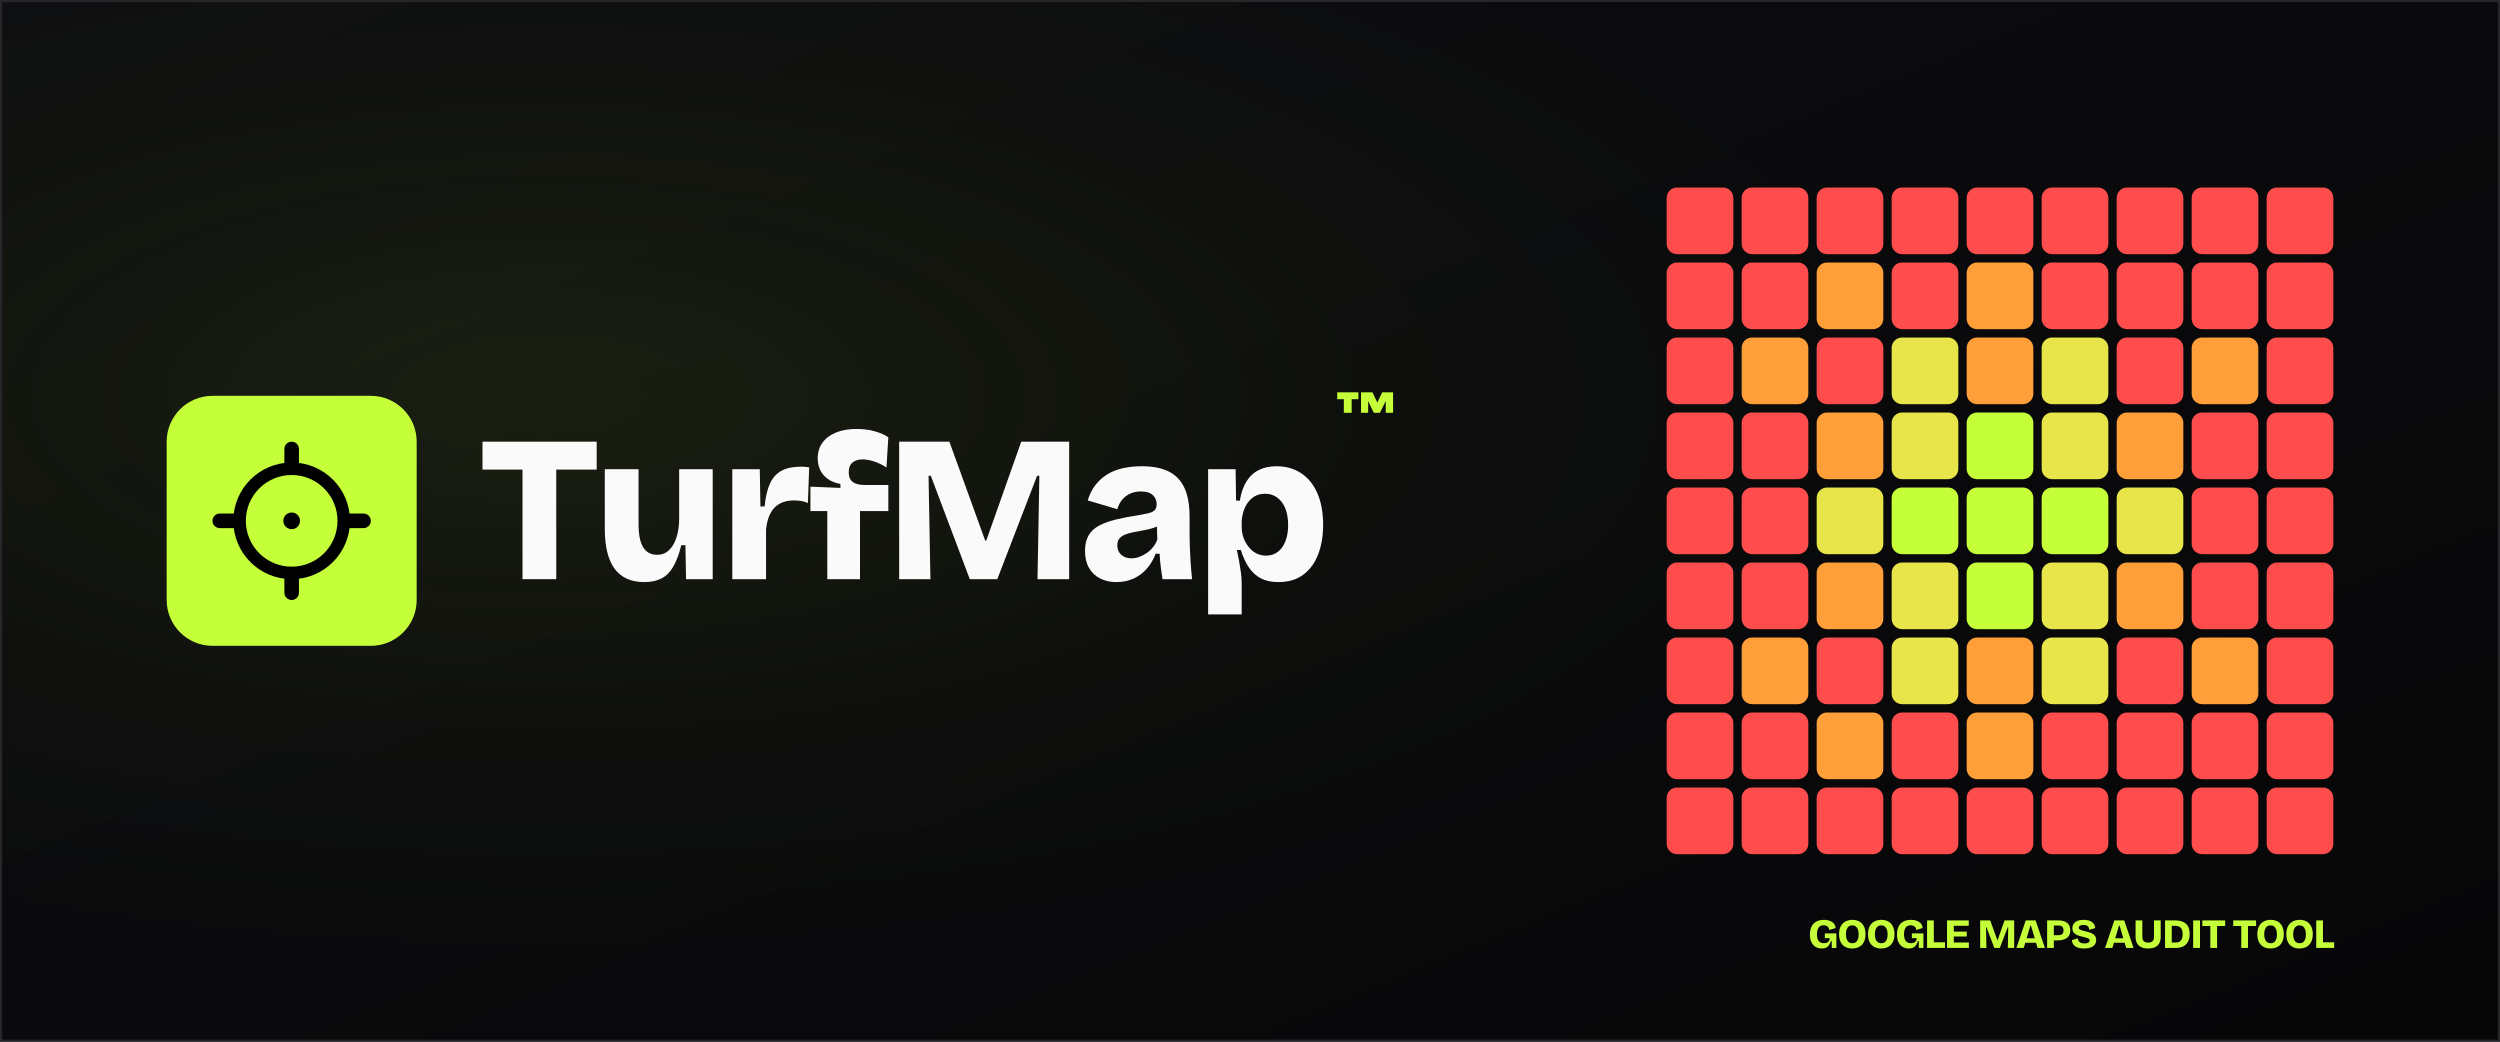
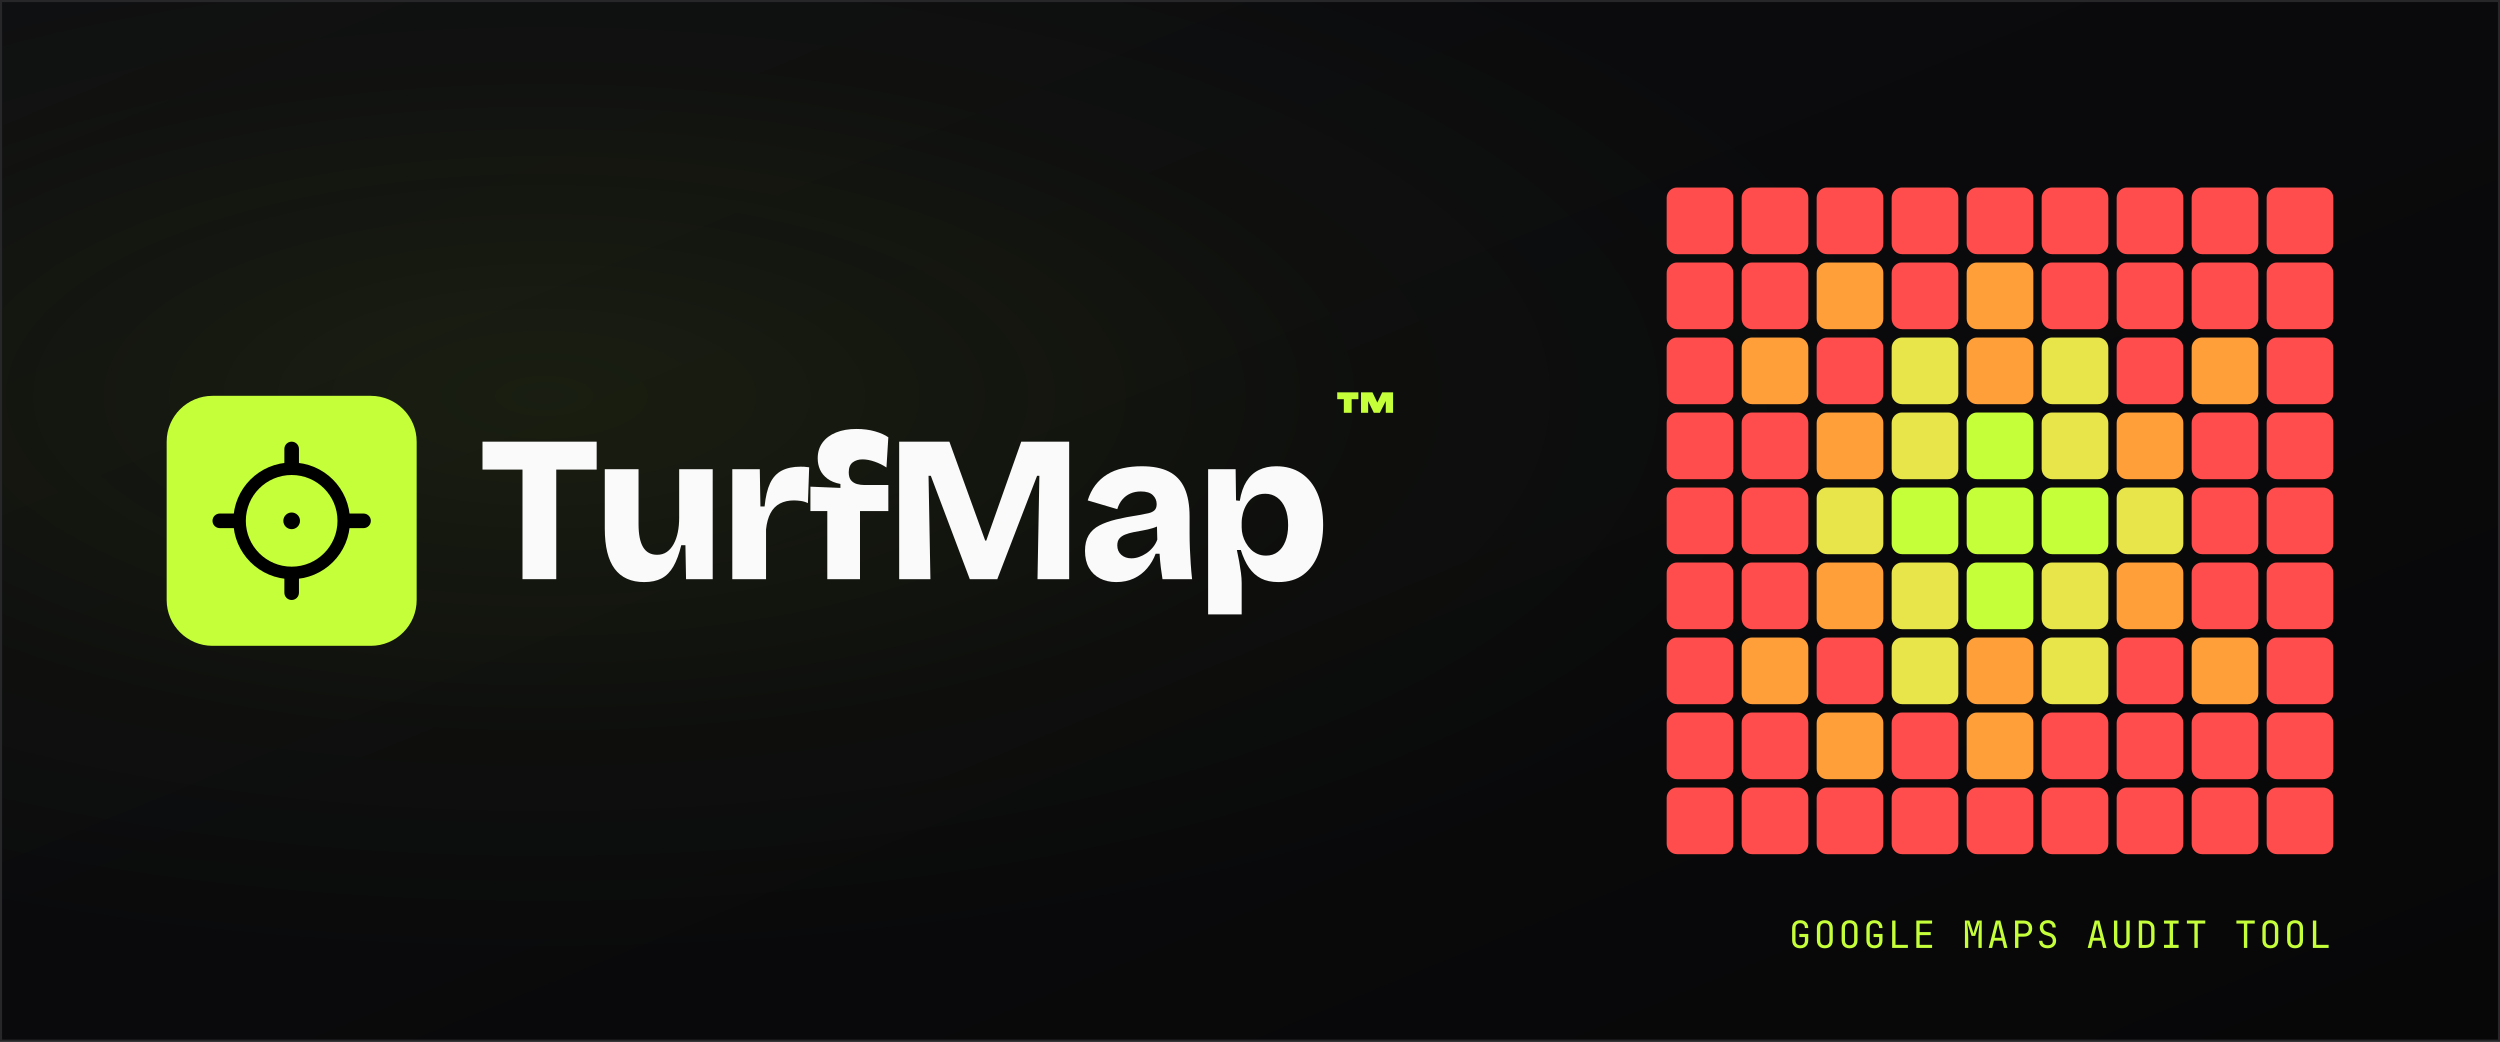
<svg xmlns="http://www.w3.org/2000/svg" width="1200" height="500" viewBox="0 0 1200 500">
  <defs>
    <linearGradient id="bg-grad" x1="0" y1="0" x2="1" y2="1">
      <stop offset="0%" stop-color="#0d0d10" />
      <stop offset="100%" stop-color="#070708" />
    </linearGradient>
    <radialGradient id="lime-glow" cx="22%" cy="38%" r="55%">
      <stop offset="0%" stop-color="#c5ff3a" stop-opacity="0.08" />
      <stop offset="60%" stop-color="#c5ff3a" stop-opacity="0.02" />
      <stop offset="100%" stop-color="#c5ff3a" stop-opacity="0" />
    </radialGradient>
  </defs>
  <rect width="1200" height="500" fill="url(#bg-grad)" />
  <rect width="1200" height="500" fill="url(#lime-glow)" />
  <rect x="0.5" y="0.5" width="1199" height="499" fill="none" stroke="#27272a" stroke-width="1" />
  <g transform="translate(80, 190)">
    <rect width="120" height="120" rx="22" fill="#c5ff3a" />
    <circle cx="60" cy="60" r="28" fill="#000" />
    <circle cx="60" cy="60" r="22" fill="#c5ff3a" />
    <rect x="56.5" y="22" width="7" height="14" rx="3.5" fill="#000" />
    <rect x="56.5" y="84" width="7" height="14" rx="3.5" fill="#000" />
    <rect x="22" y="56.5" width="14" height="7" rx="3.5" fill="#000" />
    <rect x="84" y="56.5" width="14" height="7" rx="3.5" fill="#000" />
    <circle cx="60" cy="60" r="4" fill="#000" />
  </g>
  <g transform="translate(230, 278)" fill="#fafafa">
    <g transform="matrix(0.1 0 0 -0.1 0.0 0)">
      <path d="M208 0V660H370V0ZM16 526V660H564V526Z" />
    </g>
    <g transform="matrix(0.1 0 0 -0.1 54.9 0)">
      <path d="M243 -14Q149 -14 101.5 49.5Q54 113 54 243V528H216V264Q216 190 238.0 153.5Q260 117 305 117Q332 117 351.5 130.5Q371 144 384.5 168.5Q398 193 404.5 225.0Q411 257 411 295V528H572V214V0H444L441 163H421Q406 101 383.5 61.5Q361 22 327.0 4.0Q293 -14 243 -14Z" />
    </g>
    <g transform="matrix(0.1 0 0 -0.1 115.3 0)">
      <path d="M62 0V245V528H194L197 349H217Q224 419 243.5 460.5Q263 502 299.5 521.0Q336 540 390 540Q398 540 408.0 539.5Q418 539 431 537L425 365Q409 373 390.5 375.5Q372 378 358 378Q319 378 290.5 363.0Q262 348 245.5 317.0Q229 286 224 239V0Z" />
    </g>
    <g transform="matrix(0.1 0 0 -0.1 156.9 0)">
      <path d="M102 0V327H21V444L165 438V457Q127 464 102.5 482.5Q78 501 67.0 526.0Q56 551 56 580Q56 624 79.0 655.5Q102 687 144.0 704.0Q186 721 242 721Q291 721 331.0 709.5Q371 698 395 681L386 536Q361 553 329.5 564.0Q298 575 271 575Q243 575 224.0 560.5Q205 546 205 513Q205 487 216.5 474.0Q228 461 245.0 456.5Q262 452 279 452H395V327H259V0Z" />
    </g>
    <g transform="matrix(0.1 0 0 -0.1 194.7 0)">
      <path d="M69 0V660H310L482 185H487L655 660H885V0H733L742 496H731L540 0H408L221 496H210L219 0Z" />
    </g>
    <g transform="matrix(0.1 0 0 -0.1 287.2 0)">
      <path d="M186 -14Q142 -14 108.0 3.5Q74 21 55.0 54.5Q36 88 36 136Q36 181 53.5 210.5Q71 240 104.5 257.5Q138 275 185.0 286.5Q232 298 292 307Q321 312 340.5 316.5Q360 321 370.0 331.0Q380 341 380 360Q380 385 362.0 403.0Q344 421 304 421Q276 421 253.5 411.0Q231 401 215.0 382.0Q199 363 191 336L49 378Q62 420 85.5 451.0Q109 482 142.0 502.5Q175 523 217.5 532.5Q260 542 308 542Q388 542 438.5 516.5Q489 491 513.5 437.5Q538 384 538 300V219Q538 183 539.5 146.5Q541 110 543.5 73.5Q546 37 550 0H408Q404 23 400.0 55.5Q396 88 394 122H375Q361 84 334.5 52.5Q308 21 270.5 3.5Q233 -14 186 -14ZM259 100Q277 100 295.5 106.5Q314 113 331.0 124.5Q348 136 362.0 153.0Q376 170 383 190L381 269L403 264Q384 252 361.0 245.0Q338 238 314.5 234.0Q291 230 268.5 225.5Q246 221 228.5 214.0Q211 207 201.0 195.0Q191 183 191 162Q191 134 210.0 117.0Q229 100 259 100Z" />
    </g>
    <g transform="matrix(0.1 0 0 -0.1 343.7 0)">
      <path d="M62 -169V258V528H194L196 378L214 376Q223 432 246.0 469.0Q269 506 305.5 524.0Q342 542 389 542Q459 542 509.5 508.0Q560 474 587.0 411.0Q614 348 614 260Q614 182 590.5 120.0Q567 58 519.5 22.0Q472 -14 399 -14Q350 -14 316.0 3.5Q282 21 258.5 55.0Q235 89 219 140H200Q206 113 211.0 85.0Q216 57 219.5 31.0Q223 5 223 -19V-169ZM340 113Q373 113 396.5 131.0Q420 149 433.0 182.0Q446 215 446 259Q446 306 432.5 339.5Q419 373 394.0 391.5Q369 410 336 410Q305 410 283.5 396.5Q262 383 248.5 361.5Q235 340 229.0 316.0Q223 292 223 271V249Q223 230 228.0 211.0Q233 192 243.0 174.5Q253 157 267.0 143.0Q281 129 299.5 121.0Q318 113 340 113Z" />
    </g>
  </g>
  <g transform="translate(641.5, 208)" fill="#c5ff3a">
    <g transform="matrix(0.03 0 0 -0.03 0.0 0)">
      <path d="M118 328V656H243V328ZM12 546V656H351V546ZM393 328V656H576L654 492L732 656H906V328H789V517L694 328H598L507 516V328Z" />
    </g>
  </g>
  <g>
    <rect x="800" y="90" width="32" height="32" rx="5" fill="#ff4d4d" />
    <rect x="836" y="90" width="32" height="32" rx="5" fill="#ff4d4d" />
    <rect x="872" y="90" width="32" height="32" rx="5" fill="#ff4d4d" />
    <rect x="908" y="90" width="32" height="32" rx="5" fill="#ff4d4d" />
    <rect x="944" y="90" width="32" height="32" rx="5" fill="#ff4d4d" />
    <rect x="980" y="90" width="32" height="32" rx="5" fill="#ff4d4d" />
    <rect x="1016" y="90" width="32" height="32" rx="5" fill="#ff4d4d" />
    <rect x="1052" y="90" width="32" height="32" rx="5" fill="#ff4d4d" />
    <rect x="1088" y="90" width="32" height="32" rx="5" fill="#ff4d4d" />
    <rect x="800" y="126" width="32" height="32" rx="5" fill="#ff4d4d" />
    <rect x="836" y="126" width="32" height="32" rx="5" fill="#ff4d4d" />
    <rect x="872" y="126" width="32" height="32" rx="5" fill="#ff9f3a" />
    <rect x="908" y="126" width="32" height="32" rx="5" fill="#ff4d4d" />
    <rect x="944" y="126" width="32" height="32" rx="5" fill="#ff9f3a" />
    <rect x="980" y="126" width="32" height="32" rx="5" fill="#ff4d4d" />
    <rect x="1016" y="126" width="32" height="32" rx="5" fill="#ff4d4d" />
    <rect x="1052" y="126" width="32" height="32" rx="5" fill="#ff4d4d" />
    <rect x="1088" y="126" width="32" height="32" rx="5" fill="#ff4d4d" />
    <rect x="800" y="162" width="32" height="32" rx="5" fill="#ff4d4d" />
    <rect x="836" y="162" width="32" height="32" rx="5" fill="#ff9f3a" />
    <rect x="872" y="162" width="32" height="32" rx="5" fill="#ff4d4d" />
    <rect x="908" y="162" width="32" height="32" rx="5" fill="#e8e54a" />
    <rect x="944" y="162" width="32" height="32" rx="5" fill="#ff9f3a" />
    <rect x="980" y="162" width="32" height="32" rx="5" fill="#e8e54a" />
    <rect x="1016" y="162" width="32" height="32" rx="5" fill="#ff4d4d" />
    <rect x="1052" y="162" width="32" height="32" rx="5" fill="#ff9f3a" />
    <rect x="1088" y="162" width="32" height="32" rx="5" fill="#ff4d4d" />
    <rect x="800" y="198" width="32" height="32" rx="5" fill="#ff4d4d" />
    <rect x="836" y="198" width="32" height="32" rx="5" fill="#ff4d4d" />
    <rect x="872" y="198" width="32" height="32" rx="5" fill="#ff9f3a" />
    <rect x="908" y="198" width="32" height="32" rx="5" fill="#e8e54a" />
    <rect x="944" y="198" width="32" height="32" rx="5" fill="#c5ff3a" />
    <rect x="980" y="198" width="32" height="32" rx="5" fill="#e8e54a" />
    <rect x="1016" y="198" width="32" height="32" rx="5" fill="#ff9f3a" />
    <rect x="1052" y="198" width="32" height="32" rx="5" fill="#ff4d4d" />
    <rect x="1088" y="198" width="32" height="32" rx="5" fill="#ff4d4d" />
    <rect x="800" y="234" width="32" height="32" rx="5" fill="#ff4d4d" />
    <rect x="836" y="234" width="32" height="32" rx="5" fill="#ff4d4d" />
    <rect x="872" y="234" width="32" height="32" rx="5" fill="#e8e54a" />
    <rect x="908" y="234" width="32" height="32" rx="5" fill="#c5ff3a" />
    <rect x="944" y="234" width="32" height="32" rx="5" fill="#c5ff3a" />
    <rect x="980" y="234" width="32" height="32" rx="5" fill="#c5ff3a" />
    <rect x="1016" y="234" width="32" height="32" rx="5" fill="#e8e54a" />
    <rect x="1052" y="234" width="32" height="32" rx="5" fill="#ff4d4d" />
    <rect x="1088" y="234" width="32" height="32" rx="5" fill="#ff4d4d" />
    <rect x="800" y="270" width="32" height="32" rx="5" fill="#ff4d4d" />
    <rect x="836" y="270" width="32" height="32" rx="5" fill="#ff4d4d" />
    <rect x="872" y="270" width="32" height="32" rx="5" fill="#ff9f3a" />
    <rect x="908" y="270" width="32" height="32" rx="5" fill="#e8e54a" />
    <rect x="944" y="270" width="32" height="32" rx="5" fill="#c5ff3a" />
    <rect x="980" y="270" width="32" height="32" rx="5" fill="#e8e54a" />
    <rect x="1016" y="270" width="32" height="32" rx="5" fill="#ff9f3a" />
    <rect x="1052" y="270" width="32" height="32" rx="5" fill="#ff4d4d" />
    <rect x="1088" y="270" width="32" height="32" rx="5" fill="#ff4d4d" />
    <rect x="800" y="306" width="32" height="32" rx="5" fill="#ff4d4d" />
    <rect x="836" y="306" width="32" height="32" rx="5" fill="#ff9f3a" />
    <rect x="872" y="306" width="32" height="32" rx="5" fill="#ff4d4d" />
    <rect x="908" y="306" width="32" height="32" rx="5" fill="#e8e54a" />
    <rect x="944" y="306" width="32" height="32" rx="5" fill="#ff9f3a" />
    <rect x="980" y="306" width="32" height="32" rx="5" fill="#e8e54a" />
    <rect x="1016" y="306" width="32" height="32" rx="5" fill="#ff4d4d" />
    <rect x="1052" y="306" width="32" height="32" rx="5" fill="#ff9f3a" />
    <rect x="1088" y="306" width="32" height="32" rx="5" fill="#ff4d4d" />
    <rect x="800" y="342" width="32" height="32" rx="5" fill="#ff4d4d" />
    <rect x="836" y="342" width="32" height="32" rx="5" fill="#ff4d4d" />
    <rect x="872" y="342" width="32" height="32" rx="5" fill="#ff9f3a" />
    <rect x="908" y="342" width="32" height="32" rx="5" fill="#ff4d4d" />
    <rect x="944" y="342" width="32" height="32" rx="5" fill="#ff9f3a" />
    <rect x="980" y="342" width="32" height="32" rx="5" fill="#ff4d4d" />
    <rect x="1016" y="342" width="32" height="32" rx="5" fill="#ff4d4d" />
    <rect x="1052" y="342" width="32" height="32" rx="5" fill="#ff4d4d" />
    <rect x="1088" y="342" width="32" height="32" rx="5" fill="#ff4d4d" />
    <rect x="800" y="378" width="32" height="32" rx="5" fill="#ff4d4d" />
    <rect x="836" y="378" width="32" height="32" rx="5" fill="#ff4d4d" />
    <rect x="872" y="378" width="32" height="32" rx="5" fill="#ff4d4d" />
    <rect x="908" y="378" width="32" height="32" rx="5" fill="#ff4d4d" />
    <rect x="944" y="378" width="32" height="32" rx="5" fill="#ff4d4d" />
    <rect x="980" y="378" width="32" height="32" rx="5" fill="#ff4d4d" />
    <rect x="1016" y="378" width="32" height="32" rx="5" fill="#ff4d4d" />
    <rect x="1052" y="378" width="32" height="32" rx="5" fill="#ff4d4d" />
    <rect x="1088" y="378" width="32" height="32" rx="5" fill="#ff4d4d" />
  </g>
-   <g transform="translate(867.86, 455)" fill="#c5ff3a">
-     <g transform="matrix(0.02 0 0 -0.02 0.0 0)">
-       <path d="M331 -14Q250 -14 185.0 23.0Q120 60 82.5 134.5Q45 209 45 322Q45 405 66.5 470.0Q88 535 131.0 580.5Q174 626 236.5 650.0Q299 674 381 674Q443 674 493.5 660.0Q544 646 581.0 620.0Q618 594 638.5 558.0Q659 522 660 477L508 430Q507 467 489.0 492.0Q471 517 441.0 530.5Q411 544 374 544Q322 544 286.5 520.5Q251 497 232.5 449.0Q214 401 214 329Q214 275 224.5 234.5Q235 194 256.0 167.0Q277 140 307.5 126.5Q338 113 380 113Q422 113 452.5 126.0Q483 139 501.0 166.0Q519 193 520 235H403V349H680V221V0H570L568 165H548Q531 107 504.0 67.0Q477 27 435.0 6.5Q393 -14 331 -14Z" />
+   <g transform="translate(858.64, 455)" fill="#c5ff3a">
+     <g transform="matrix(0.018 0 0 -0.018 0.0 0)">
+       <path d="M304 -10Q238 -10 189.5 15.0Q141 40 114.5 87.5Q88 135 88 200V530Q88 596 114.5 643.0Q141 690 189.5 715.0Q238 740 304 740Q370 740 418.0 714.5Q466 689 492.0 642.0Q518 595 518 530H428Q428 592 395.5 625.5Q363 659 304 659Q245 659 211.5 626.0Q178 593 178 531V200Q178 138 211.5 104.0Q245 70 304 70Q363 70 395.5 104.0Q428 138 428 200V290H280V372H518V200Q518 136 492.0 88.5Q466 41 418.0 15.5Q370 -10 304 -10Z" />
    </g>
-     <g transform="matrix(0.02 0 0 -0.02 13.98 0)">
-       <path d="M360 -14Q288 -14 230.0 8.0Q172 30 130.5 73.0Q89 116 67.0 179.5Q45 243 45 327Q45 445 86.5 521.5Q128 598 201.0 636.0Q274 674 366 674Q437 674 495.0 652.0Q553 630 594.5 587.0Q636 544 658.5 479.5Q681 415 681 331Q681 244 657.5 179.5Q634 115 591.5 72.0Q549 29 490.0 7.5Q431 -14 360 -14ZM365 112Q414 112 447.5 136.5Q481 161 498.5 207.5Q516 254 516 321Q516 392 498.0 441.5Q480 491 445.5 516.5Q411 542 361 542Q313 542 279.5 517.5Q246 493 228.0 445.5Q210 398 210 329Q210 277 220.5 236.5Q231 196 250.0 168.5Q269 141 298.5 126.5Q328 112 365 112Z" />
+     <g transform="matrix(0.018 0 0 -0.018 11.88 0)">
+       <path d="M300 -10Q234 -10 186.5 15.0Q139 40 113.5 87.5Q88 135 88 200V530Q88 596 113.5 643.0Q139 690 186.5 715.0Q234 740 300 740Q366 740 413.5 715.0Q461 690 486.5 643.0Q512 596 512 531V200Q512 135 486.5 87.5Q461 40 413.5 15.0Q366 -10 300 -10ZM300 71Q359 71 390.5 104.5Q422 138 422 200V530Q422 592 390.5 625.5Q359 659 300 659Q242 659 210.0 625.5Q178 592 178 530V200Q178 138 210.0 104.5Q242 71 300 71Z" />
    </g>
-     <g transform="matrix(0.02 0 0 -0.02 27.88 0)">
-       <path d="M360 -14Q288 -14 230.0 8.0Q172 30 130.5 73.0Q89 116 67.0 179.5Q45 243 45 327Q45 445 86.5 521.5Q128 598 201.0 636.0Q274 674 366 674Q437 674 495.0 652.0Q553 630 594.5 587.0Q636 544 658.5 479.5Q681 415 681 331Q681 244 657.5 179.5Q634 115 591.5 72.0Q549 29 490.0 7.5Q431 -14 360 -14ZM365 112Q414 112 447.5 136.5Q481 161 498.5 207.5Q516 254 516 321Q516 392 498.0 441.5Q480 491 445.5 516.5Q411 542 361 542Q313 542 279.5 517.5Q246 493 228.0 445.5Q210 398 210 329Q210 277 220.5 236.5Q231 196 250.0 168.5Q269 141 298.5 126.5Q328 112 365 112Z" />
+     <g transform="matrix(0.018 0 0 -0.018 23.76 0)">
+       <path d="M300 -10Q234 -10 186.5 15.0Q139 40 113.5 87.5Q88 135 88 200V530Q88 596 113.5 643.0Q139 690 186.5 715.0Q234 740 300 740Q366 740 413.5 715.0Q461 690 486.5 643.0Q512 596 512 531V200Q512 135 486.5 87.5Q461 40 413.5 15.0Q366 -10 300 -10ZM300 71Q359 71 390.5 104.5Q422 138 422 200V530Q422 592 390.5 625.5Q359 659 300 659Q242 659 210.0 625.5Q178 592 178 530V200Q178 138 210.0 104.5Q242 71 300 71Z" />
    </g>
-     <g transform="matrix(0.02 0 0 -0.02 41.78 0)">
-       <path d="M331 -14Q250 -14 185.0 23.0Q120 60 82.5 134.5Q45 209 45 322Q45 405 66.5 470.0Q88 535 131.0 580.5Q174 626 236.5 650.0Q299 674 381 674Q443 674 493.5 660.0Q544 646 581.0 620.0Q618 594 638.5 558.0Q659 522 660 477L508 430Q507 467 489.0 492.0Q471 517 441.0 530.5Q411 544 374 544Q322 544 286.5 520.5Q251 497 232.5 449.0Q214 401 214 329Q214 275 224.5 234.5Q235 194 256.0 167.0Q277 140 307.5 126.5Q338 113 380 113Q422 113 452.5 126.0Q483 139 501.0 166.0Q519 193 520 235H403V349H680V221V0H570L568 165H548Q531 107 504.0 67.0Q477 27 435.0 6.5Q393 -14 331 -14Z" />
+     <g transform="matrix(0.018 0 0 -0.018 35.64 0)">
+       <path d="M304 -10Q238 -10 189.5 15.0Q141 40 114.5 87.5Q88 135 88 200V530Q88 596 114.5 643.0Q141 690 189.5 715.0Q238 740 304 740Q370 740 418.0 714.5Q466 689 492.0 642.0Q518 595 518 530H428Q428 592 395.5 625.5Q363 659 304 659Q245 659 211.5 626.0Q178 593 178 531V200Q178 138 211.5 104.0Q245 70 304 70Q363 70 395.5 104.0Q428 138 428 200V290H280V372H518V200Q518 136 492.0 88.5Q466 41 418.0 15.5Q370 -10 304 -10Z" />
    </g>
-     <g transform="matrix(0.02 0 0 -0.02 55.76 0)">
-       <path d="M69 0V660H230V0ZM98 0V135H499V0Z" />
+     <g transform="matrix(0.018 0 0 -0.018 47.52 0)">
+       <path d="M115 0V730H205V82H535V0Z" />
    </g>
-     <g transform="matrix(0.02 0 0 -0.02 65.34 0)">
-       <path d="M69 0V660H231V0ZM186 0V130H593V0ZM186 274V391H542V274ZM186 531V660H590V531Z" />
+     <g transform="matrix(0.018 0 0 -0.018 59.4 0)">
+       <path d="M100 0V730H520V648H189V422H485V341H189V82H520V0Z" />
    </g>
-     <g transform="matrix(0.02 0 0 -0.02 81.24 0)">
-       <path d="M69 0V660H310L482 185H487L655 660H885V0H733L742 496H731L540 0H408L221 496H210L219 0Z" />
+     <g transform="matrix(0.018 0 0 -0.018 83.16 0)">
+       <path d="M76 0V730H194L270 494Q281 462 290.0 430.5Q299 399 303 382Q308 399 316.0 430.5Q324 462 334 495L406 730H524V0H436V265Q436 309 439.0 365.0Q442 421 447.0 479.5Q452 538 457.5 591.5Q463 645 467 685L349 320H254L135 685Q140 646 145.0 594.5Q150 543 154.0 485.5Q158 428 161.0 371.0Q164 314 164 265V0Z" />
    </g>
-     <g transform="matrix(0.02 0 0 -0.02 99.74 0)">
-       <path d="M14 0 238 660H474L698 0H522L364 534H348L190 0ZM147 124V232H589V124Z" />
+     <g transform="matrix(0.018 0 0 -0.018 95.04 0)">
+       <path d="M50 0 240 730H361L550 0H459L411 194H190L142 0ZM208 270H392L336 495Q320 559 311.0 602.0Q302 645 300 658Q298 645 289.0 602.0Q280 559 264 496Z" />
    </g>
-     <g transform="matrix(0.02 0 0 -0.02 113.38 0)">
-       <path d="M187 181V305H334Q399 305 431.0 332.0Q463 359 463 423Q463 479 433.5 508.0Q404 537 340 537H187V660H345Q409 660 460.5 645.0Q512 630 549.0 600.5Q586 571 605.5 525.5Q625 480 625 419Q625 341 589.5 288.0Q554 235 484.5 208.0Q415 181 311 181ZM69 0V660H230V0Z" />
+     <g transform="matrix(0.018 0 0 -0.018 106.92 0)">
+       <path d="M92 0V730H327Q395 730 445.0 703.5Q495 677 522.5 629.0Q550 581 550 515Q550 450 522.5 401.5Q495 353 445.0 326.5Q395 300 327 300H182V0ZM182 381H327Q386 381 421.5 417.5Q457 454 457 515Q457 577 421.5 613.0Q386 649 327 649H182Z" />
    </g>
-     <g transform="matrix(0.02 0 0 -0.02 125.86 0)">
-       <path d="M331 -14Q267 -14 215.0 -2.0Q163 10 125.0 34.5Q87 59 65.0 97.0Q43 135 39 185L180 232Q183 190 204.0 162.0Q225 134 260.5 120.5Q296 107 340 107Q382 107 410.5 117.5Q439 128 453.5 144.5Q468 161 468 180Q468 202 449.0 216.5Q430 231 397.0 241.5Q364 252 320 262Q270 274 222.0 288.0Q174 302 135.0 324.5Q96 347 73.5 382.5Q51 418 51 472Q51 533 82.0 578.0Q113 623 173.0 648.5Q233 674 321 674Q408 674 469.0 649.0Q530 624 563.0 579.5Q596 535 599 476L455 435Q455 464 445.5 486.0Q436 508 419.0 522.5Q402 537 377.0 544.5Q352 552 320 552Q282 552 255.5 543.0Q229 534 216.0 519.5Q203 505 203 486Q203 462 223.5 446.5Q244 431 279.5 420.5Q315 410 358 400Q401 391 447.0 377.5Q493 364 533.0 342.0Q573 320 597.5 282.5Q622 245 622 188Q622 127 589.5 81.5Q557 36 492.0 11.0Q427 -14 331 -14Z" />
+     <g transform="matrix(0.018 0 0 -0.018 118.8 0)">
+       <path d="M304 -10Q232 -10 180.5 14.0Q129 38 101.0 83.0Q73 128 72 190H162Q162 135 199.5 103.0Q237 71 304 71Q367 71 402.5 102.0Q438 133 438 188Q438 232 414.5 265.0Q391 298 347 311L248 342Q173 365 132.5 419.0Q92 473 92 546Q92 605 118.5 648.5Q145 692 193.0 716.5Q241 741 306 741Q402 741 460.0 687.5Q518 634 519 545H429Q429 599 396.5 629.5Q364 660 305 660Q247 660 214.5 632.0Q182 604 182 554Q182 509 206.0 476.0Q230 443 275 429L375 397Q448 374 488.0 319.0Q528 264 528 190Q528 130 500.0 85.0Q472 40 421.5 15.0Q371 -10 304 -10Z" />
    </g>
-     <g transform="matrix(0.02 0 0 -0.02 142.28 0)">
-       <path d="M14 0 238 660H474L698 0H522L364 534H348L190 0ZM147 124V232H589V124Z" />
+     <g transform="matrix(0.018 0 0 -0.018 142.56 0)">
+       <path d="M50 0 240 730H361L550 0H459L411 194H190L142 0ZM208 270H392L336 495Q320 559 311.0 602.0Q302 645 300 658Q298 645 289.0 602.0Q280 559 264 496Z" />
    </g>
-     <g transform="matrix(0.02 0 0 -0.02 155.92 0)">
-       <path d="M368 -14Q305 -14 256.0 -1.5Q207 11 171.0 35.0Q135 59 111.5 93.0Q88 127 76.5 169.5Q65 212 65 262V660H227V267Q227 219 242.0 188.0Q257 157 288.0 142.5Q319 128 367 128Q415 128 446.0 142.5Q477 157 492.0 188.0Q507 219 507 267V660H668V262Q668 131 593.5 58.5Q519 -14 368 -14Z" />
+     <g transform="matrix(0.018 0 0 -0.018 154.44 0)">
+       <path d="M300 -10Q198 -10 144.0 46.5Q90 103 90 200V730H180V200Q180 140 209.5 105.0Q239 70 300 70Q360 70 390.0 105.0Q420 140 420 200V730H510V200Q510 102 456.5 46.0Q403 -10 300 -10Z" />
    </g>
-     <g transform="matrix(0.02 0 0 -0.02 169.98 0)">
-       <path d="M144 0V130H335Q387 130 422.0 152.0Q457 174 474.5 218.0Q492 262 492 328Q492 381 481.0 419.0Q470 457 448.5 481.5Q427 506 393.5 518.0Q360 530 315 530H144V660H309Q432 660 510.0 621.0Q588 582 624.0 509.5Q660 437 660 336Q660 258 641.5 201.0Q623 144 591.0 105.5Q559 67 517.5 43.5Q476 20 430.5 10.0Q385 0 340 0ZM69 0V660H230V0Z" />
+     <g transform="matrix(0.018 0 0 -0.018 166.32 0)">
+       <path d="M92 0V730H281Q352 730 403.5 703.0Q455 676 483.5 627.0Q512 578 512 511V220Q512 153 483.5 103.5Q455 54 403.5 27.0Q352 0 281 0ZM182 80H281Q347 80 384.5 117.0Q422 154 422 220V511Q422 576 384.5 613.0Q347 650 281 650H182Z" />
    </g>
-     <g transform="matrix(0.02 0 0 -0.02 183.48 0)">
-       <path d="M69 0V660H233V0Z" />
+     <g transform="matrix(0.018 0 0 -0.018 178.2 0)">
+       <path d="M105 0V82H254V648H105V730H495V648H346V82H495V0Z" />
    </g>
-     <g transform="matrix(0.02 0 0 -0.02 188.94 0)">
-       <path d="M208 0V660H370V0ZM16 526V660H564V526Z" />
+     <g transform="matrix(0.018 0 0 -0.018 190.08 0)">
+       <path d="M255 0V649H55V731H545V649H345V0Z" />
    </g>
-     <g transform="matrix(0.02 0 0 -0.02 203.78 0)">
-       <path d="M208 0V660H370V0ZM16 526V660H564V526Z" />
+     <g transform="matrix(0.018 0 0 -0.018 213.84 0)">
+       <path d="M255 0V649H55V731H545V649H345V0Z" />
    </g>
-     <g transform="matrix(0.02 0 0 -0.02 214.76 0)">
-       <path d="M360 -14Q288 -14 230.0 8.0Q172 30 130.5 73.0Q89 116 67.0 179.5Q45 243 45 327Q45 445 86.5 521.5Q128 598 201.0 636.0Q274 674 366 674Q437 674 495.0 652.0Q553 630 594.5 587.0Q636 544 658.5 479.5Q681 415 681 331Q681 244 657.5 179.5Q634 115 591.5 72.0Q549 29 490.0 7.5Q431 -14 360 -14ZM365 112Q414 112 447.5 136.5Q481 161 498.5 207.5Q516 254 516 321Q516 392 498.0 441.5Q480 491 445.5 516.5Q411 542 361 542Q313 542 279.5 517.5Q246 493 228.0 445.5Q210 398 210 329Q210 277 220.5 236.5Q231 196 250.0 168.5Q269 141 298.5 126.5Q328 112 365 112Z" />
+     <g transform="matrix(0.018 0 0 -0.018 225.72 0)">
+       <path d="M300 -10Q234 -10 186.5 15.0Q139 40 113.5 87.5Q88 135 88 200V530Q88 596 113.5 643.0Q139 690 186.5 715.0Q234 740 300 740Q366 740 413.5 715.0Q461 690 486.5 643.0Q512 596 512 531V200Q512 135 486.5 87.5Q461 40 413.5 15.0Q366 -10 300 -10ZM300 71Q359 71 390.5 104.5Q422 138 422 200V530Q422 592 390.5 625.5Q359 659 300 659Q242 659 210.0 625.5Q178 592 178 530V200Q178 138 210.0 104.5Q242 71 300 71Z" />
    </g>
-     <g transform="matrix(0.02 0 0 -0.02 228.66 0)">
-       <path d="M360 -14Q288 -14 230.0 8.0Q172 30 130.5 73.0Q89 116 67.0 179.5Q45 243 45 327Q45 445 86.5 521.5Q128 598 201.0 636.0Q274 674 366 674Q437 674 495.0 652.0Q553 630 594.5 587.0Q636 544 658.5 479.5Q681 415 681 331Q681 244 657.5 179.5Q634 115 591.5 72.0Q549 29 490.0 7.5Q431 -14 360 -14ZM365 112Q414 112 447.5 136.5Q481 161 498.5 207.5Q516 254 516 321Q516 392 498.0 441.5Q480 491 445.5 516.5Q411 542 361 542Q313 542 279.5 517.5Q246 493 228.0 445.5Q210 398 210 329Q210 277 220.5 236.5Q231 196 250.0 168.5Q269 141 298.5 126.5Q328 112 365 112Z" />
+     <g transform="matrix(0.018 0 0 -0.018 237.6 0)">
+       <path d="M300 -10Q234 -10 186.5 15.0Q139 40 113.5 87.5Q88 135 88 200V530Q88 596 113.5 643.0Q139 690 186.5 715.0Q234 740 300 740Q366 740 413.5 715.0Q461 690 486.5 643.0Q512 596 512 531V200Q512 135 486.5 87.5Q461 40 413.5 15.0Q366 -10 300 -10ZM300 71Q359 71 390.5 104.5Q422 138 422 200V530Q422 592 390.5 625.5Q359 659 300 659Q242 659 210.0 625.5Q178 592 178 530V200Q178 138 210.0 104.5Q242 71 300 71Z" />
    </g>
-     <g transform="matrix(0.02 0 0 -0.02 242.56 0)">
-       <path d="M69 0V660H230V0ZM98 0V135H499V0Z" />
+     <g transform="matrix(0.018 0 0 -0.018 249.48 0)">
+       <path d="M115 0V730H205V82H535V0Z" />
    </g>
  </g>
</svg>
